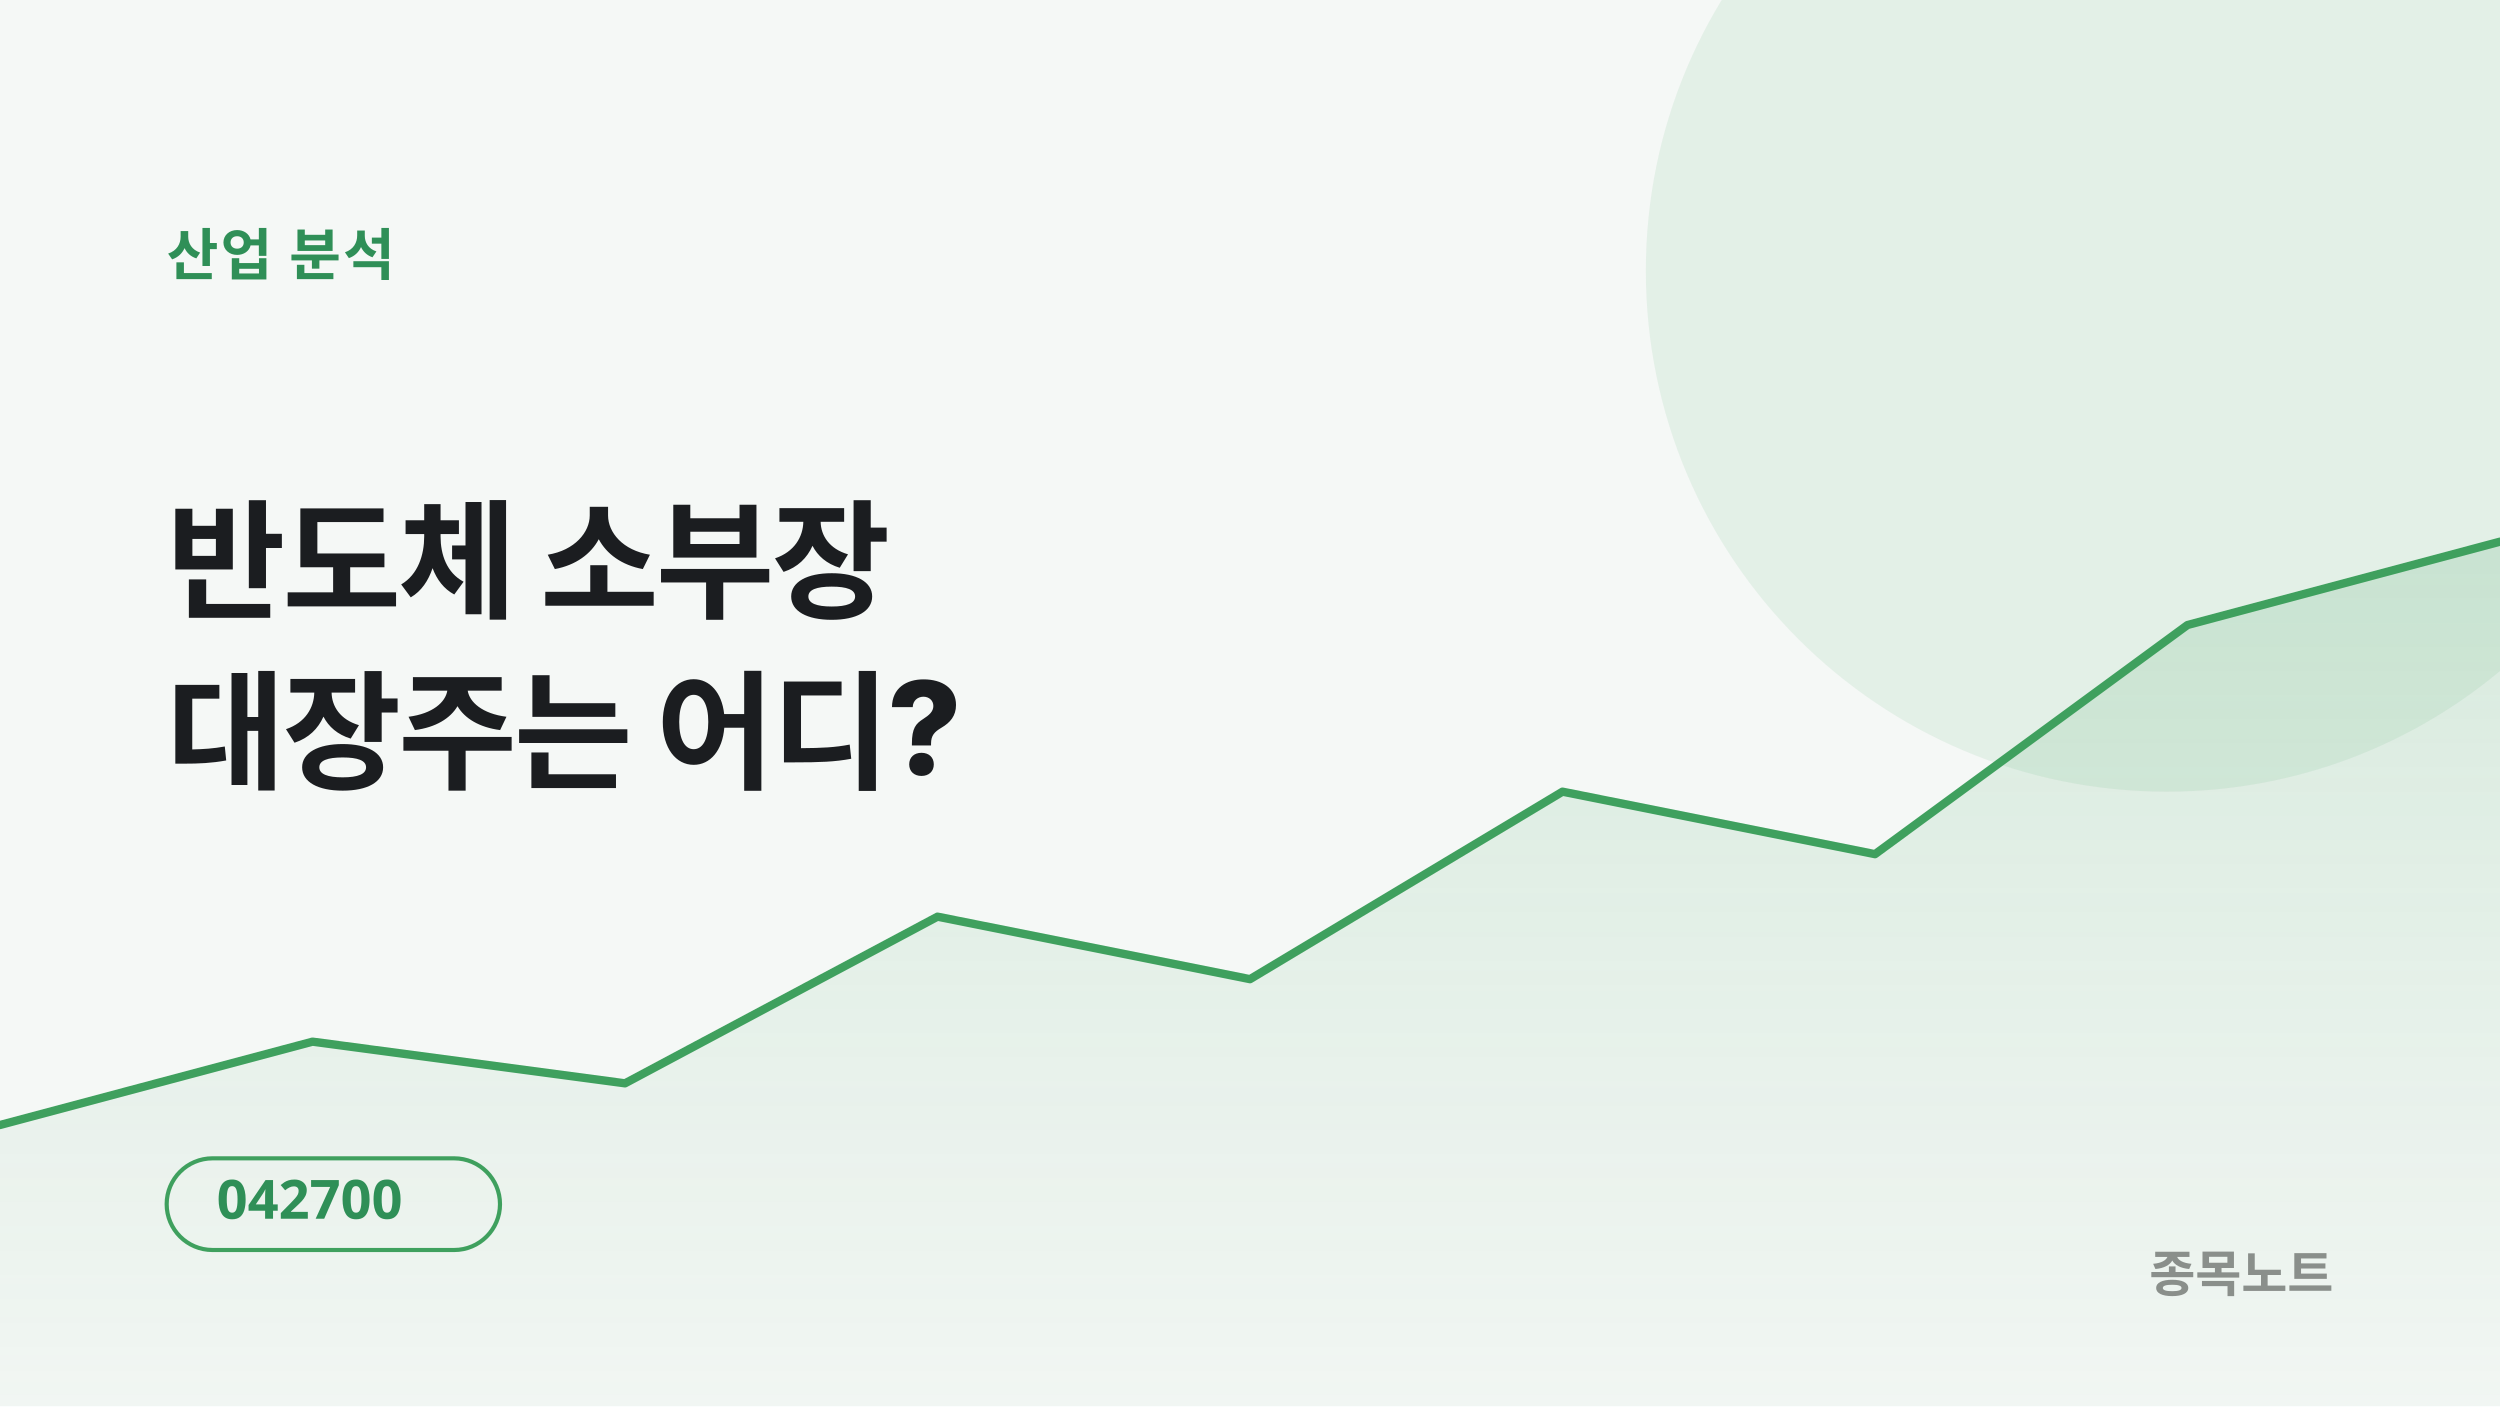
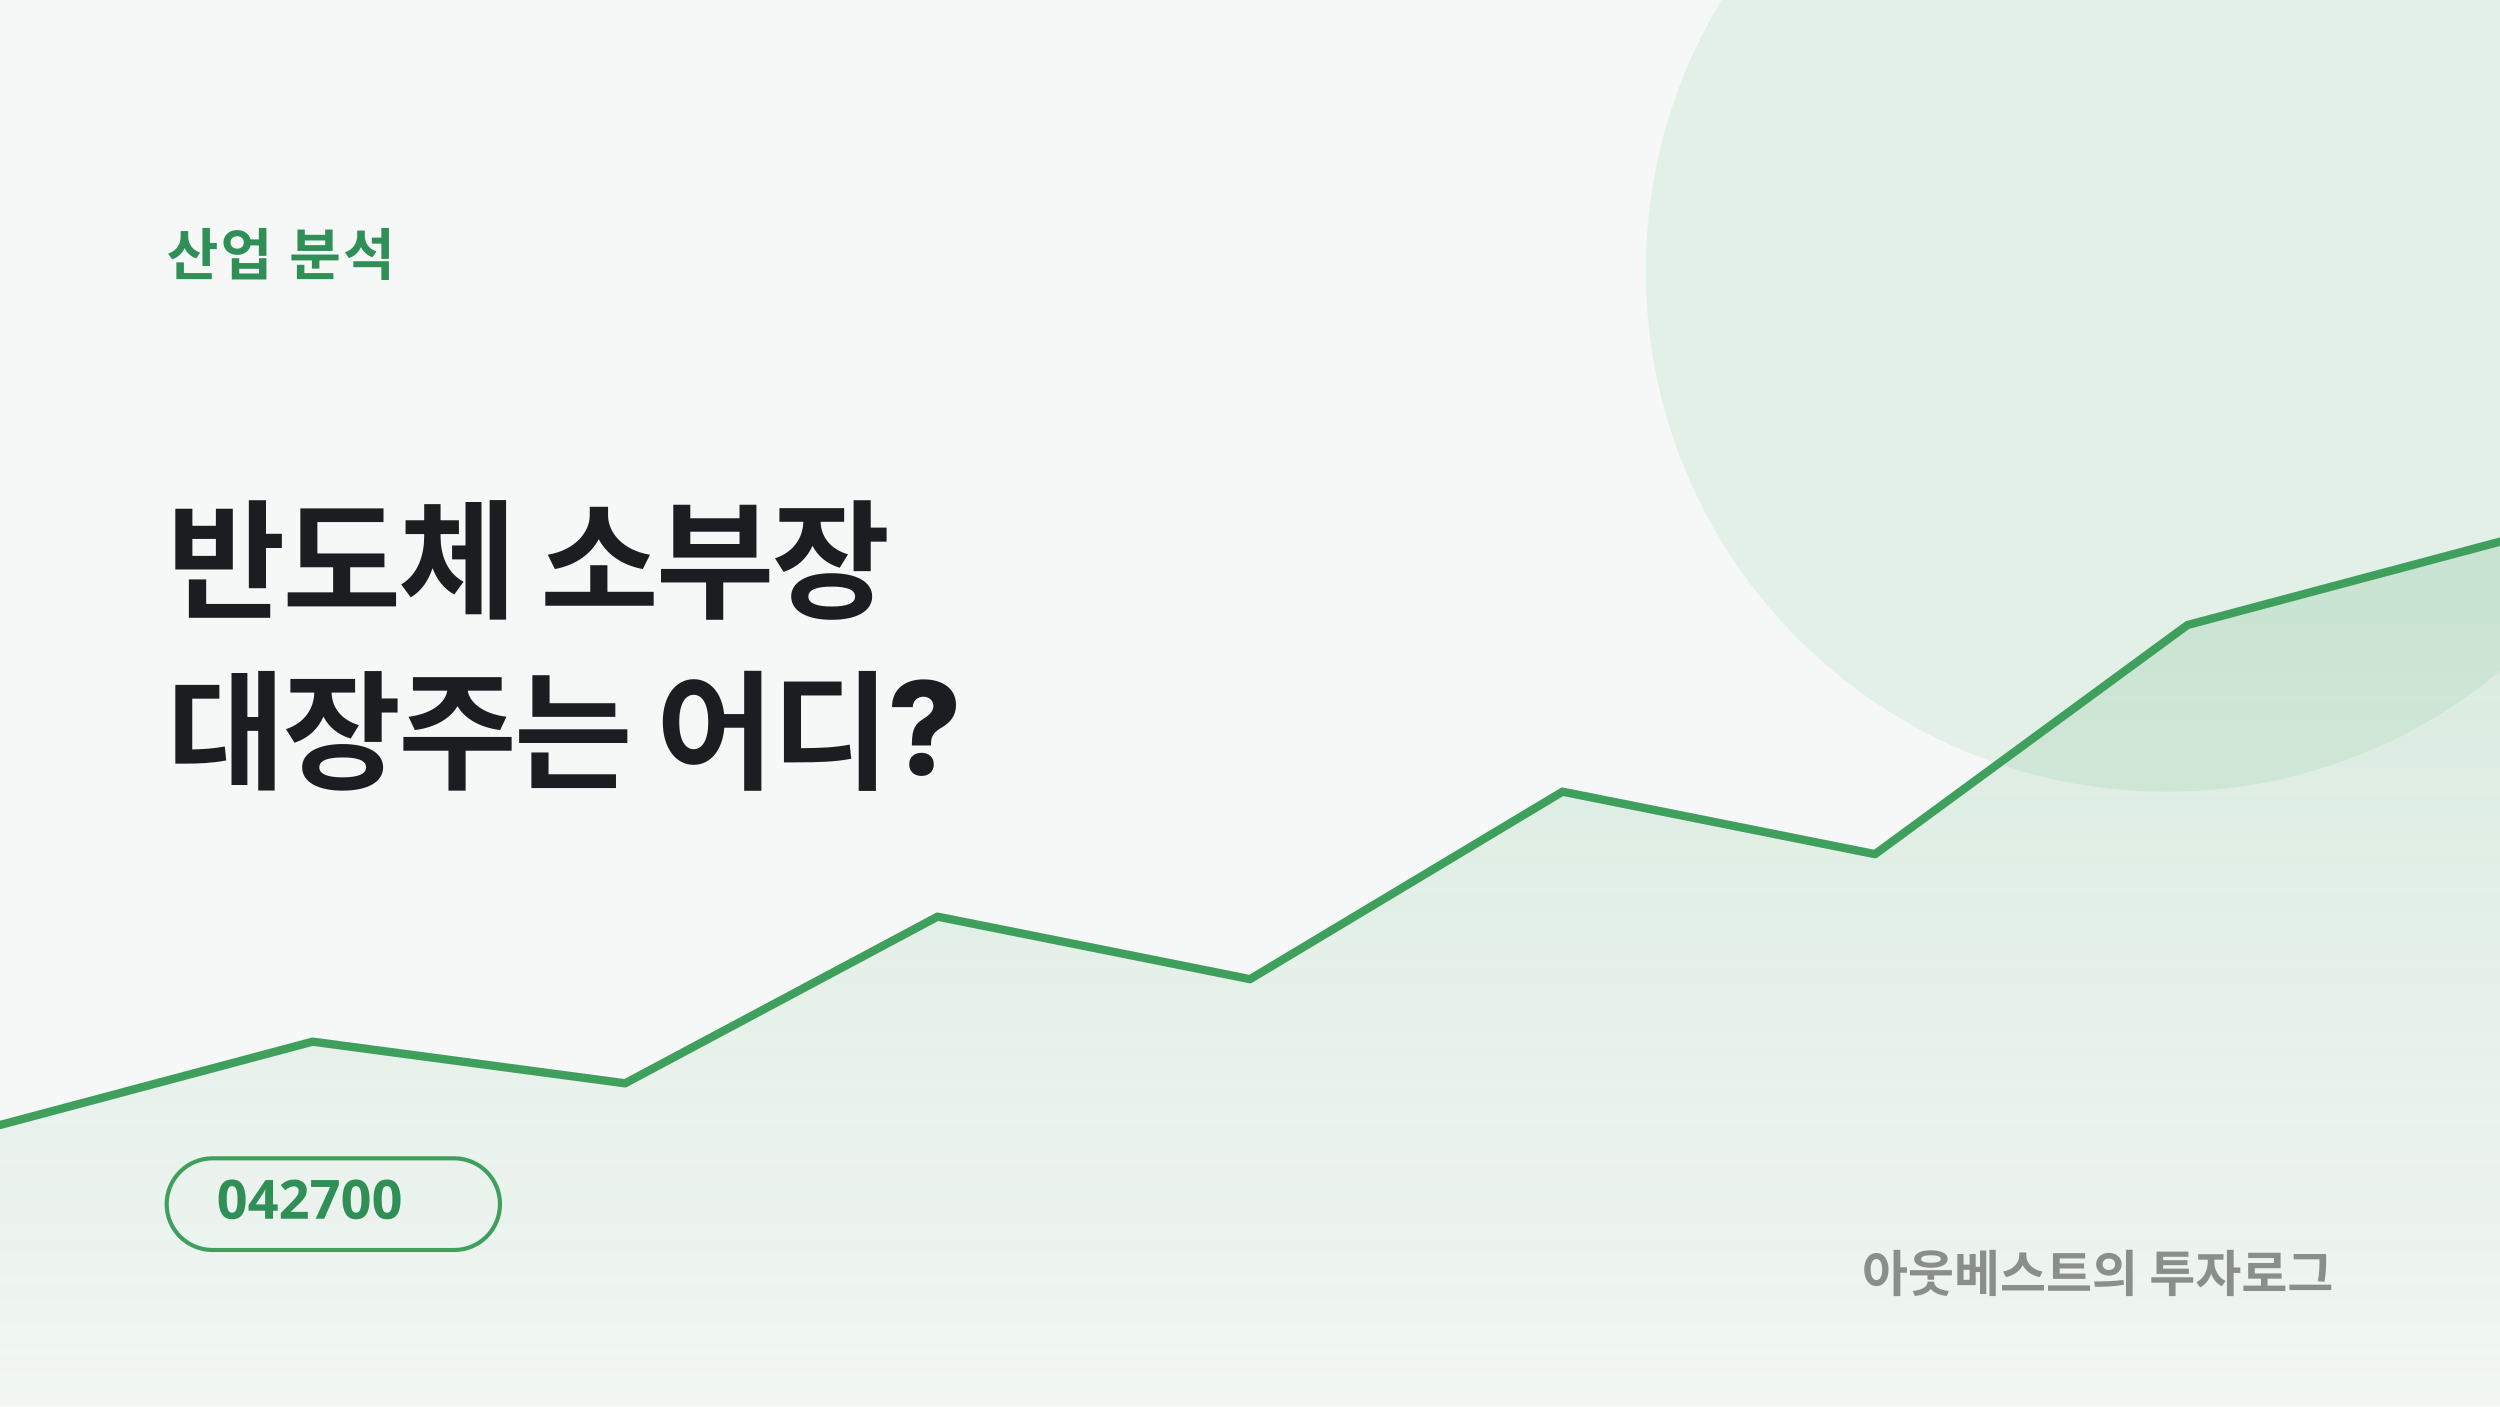
<svg xmlns="http://www.w3.org/2000/svg" viewBox="0 0 1200 675" width="1200" height="675" role="img" aria-label="반도체 소부장 대장주는 어디?">
  <defs>
    <linearGradient id="g" x1="0" y1="0" x2="0" y2="1">
      <stop offset="0" stop-color="#3fa05e" stop-opacity="0.16" />
      <stop offset="1" stop-color="#3fa05e" stop-opacity="0.02" />
    </linearGradient>
  </defs>
  <style>
  .bg{fill:#f5f8f6} .blob{fill:#3fa05e;opacity:0.10}
  .eye{fill:#2f8f57;font:700 27px system-ui,-apple-system,"Segoe UI",sans-serif;letter-spacing:1px}
  .ttl{fill:#1b1d20;font:800 62px system-ui,-apple-system,"Segoe UI",sans-serif;letter-spacing:-1.5px}
  .brand{fill:#8a8f8b;font:600 24px system-ui,sans-serif}
  .tkr{fill:#2f8f57;font:700 26px system-ui,sans-serif;font-variant-numeric:tabular-nums}
  .tkrbox{fill:none;stroke:#3fa05e;stroke-width:2}
  .line{fill:none;stroke:#3fa05e;stroke-width:4;stroke-linejoin:round;stroke-linecap:round}
</style>
  <rect class="bg" width="1200" height="675" />
  <circle class="blob" cx="1040" cy="130" r="250" />
  <path d="M0 540 L150 500 L300 520 L450 440 L600 470 L750 380 L900 410 L1050 300 L1200 260 L1200 675 L0 675 Z" fill="url(#g)" />
  <path d="M0 540 L150 500 L300 520 L450 440 L600 470 L750 380 L900 410 L1050 300 L1200 260" class="line" />
  <text x="80" y="132" class="eye">산업 분석</text>
  <text x="80" y="292" class="ttl">반도체 소부장</text>
  <text x="80" y="374" class="ttl">대장주는 어디?</text>
  <rect class="tkrbox" x="80" y="556" width="160" height="44" rx="22" />
  <text x="104" y="585" class="tkr">042700</text>
-   <text x="1120" y="620" text-anchor="end" class="brand">종목노트</text>
+   <text x="1120" y="620" text-anchor="end" class="brand">아웃베스트의 투자로그</text>
</svg>
